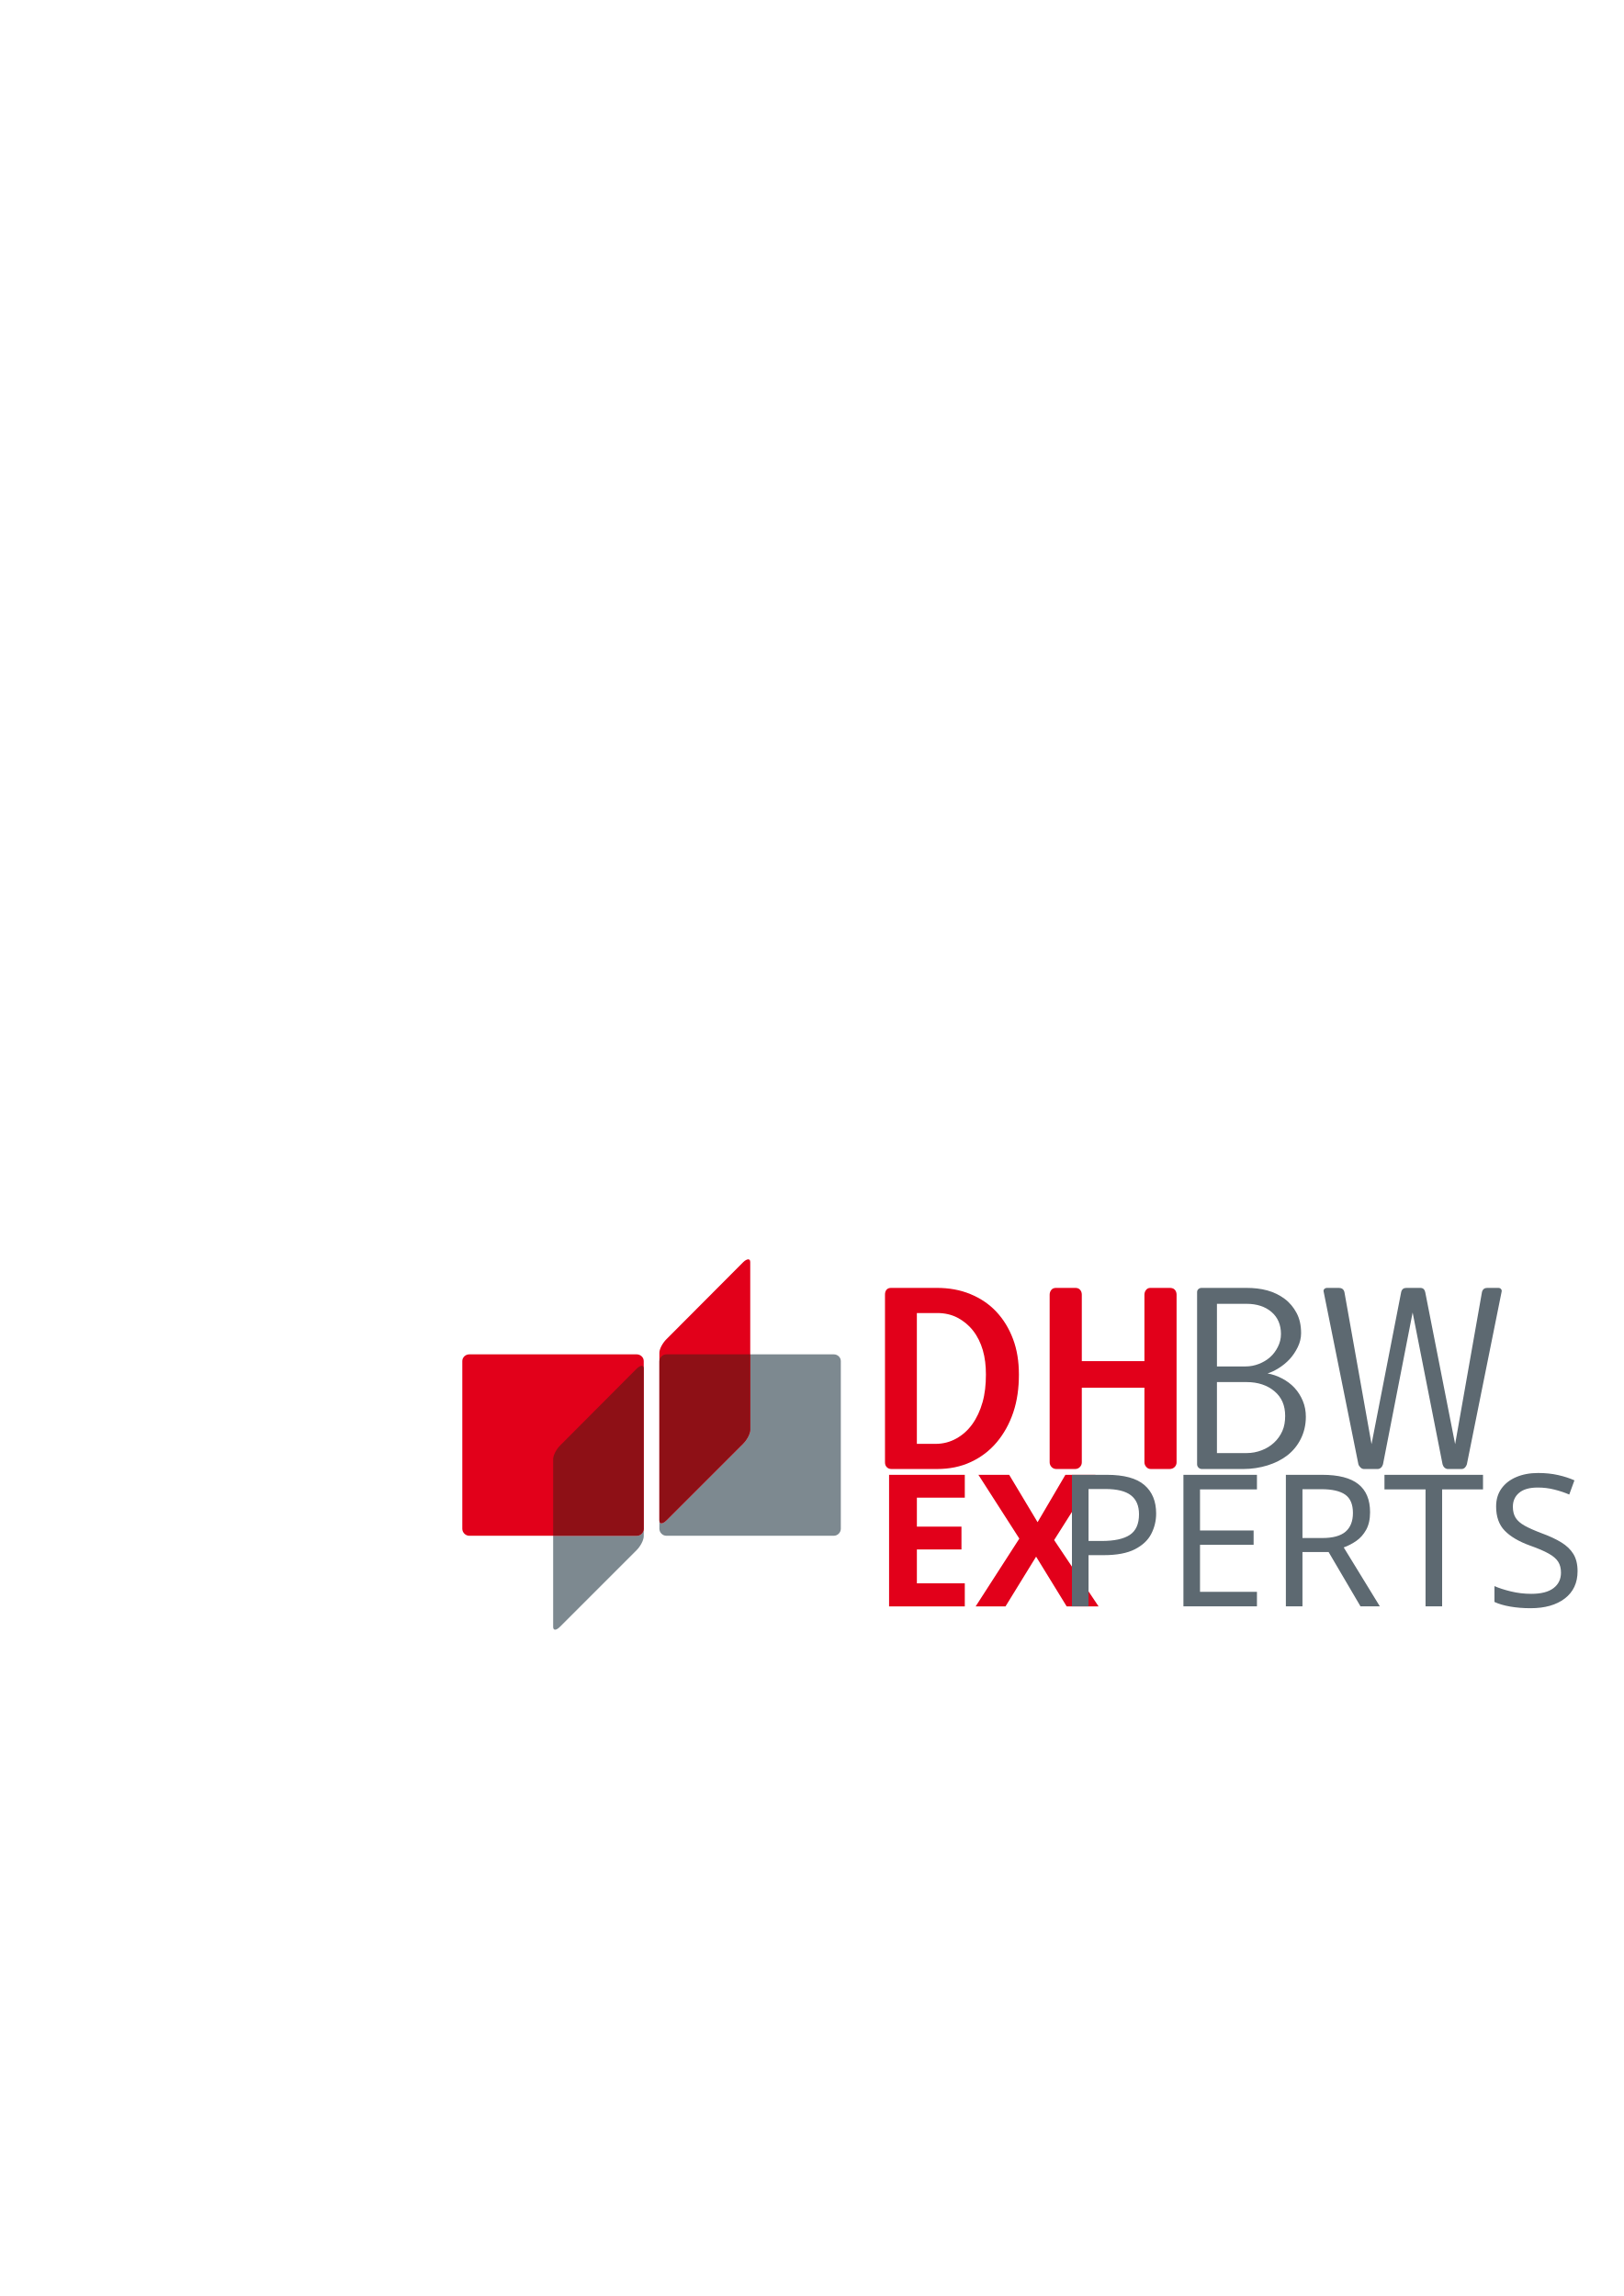
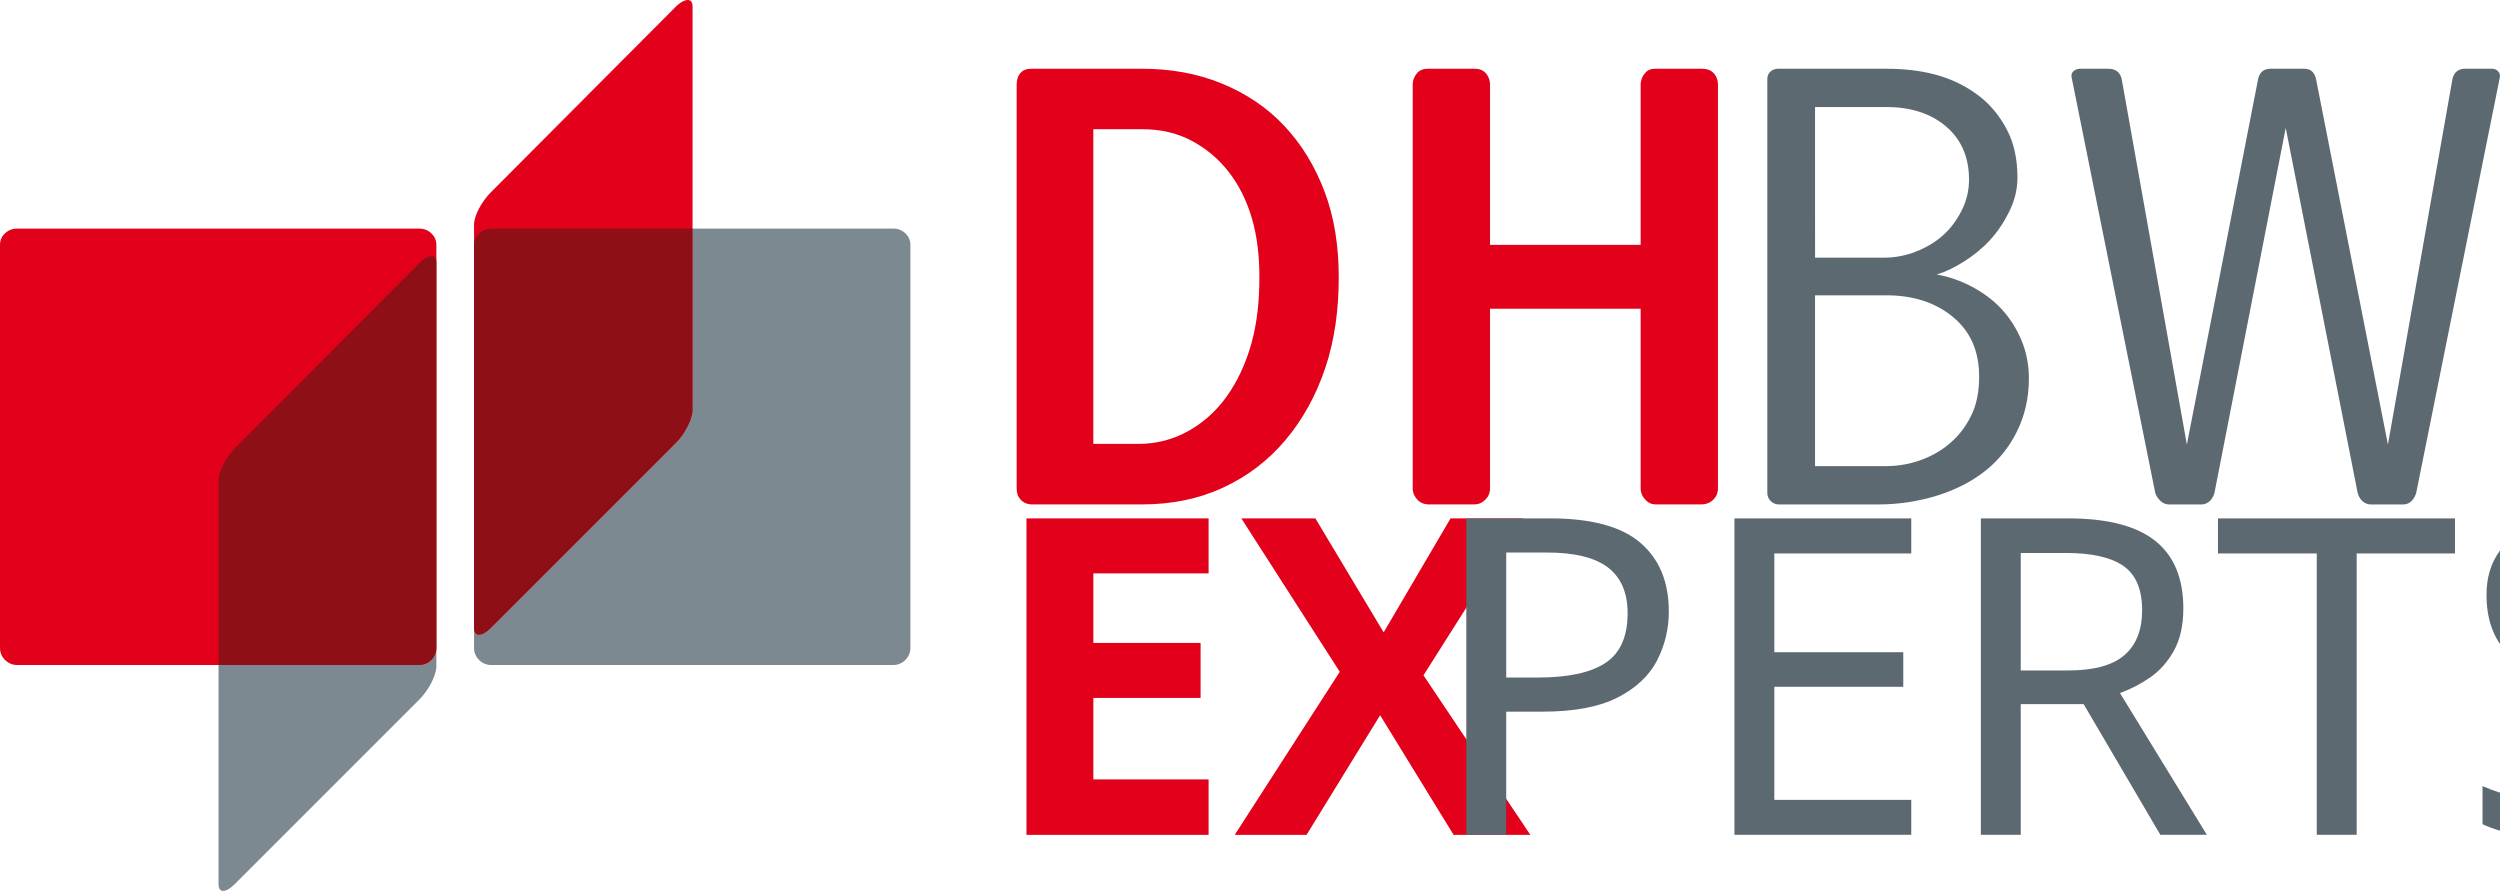
- <svg xmlns="http://www.w3.org/2000/svg" width="210mm" height="297mm" viewBox="0 0 210 297" version="1.1" id="svg5">
+ <svg xmlns="http://www.w3.org/2000/svg" width="134.434mm" height="47.908mm" viewBox="0 0 134.434 47.908" version="1.1" id="svg5">
  <defs id="defs2" />
-   <g id="layer1">
+   <g id="layer1" transform="translate(-59.79017,-162.9001)">
    <g transform="matrix(0.2645833,0,0,0.2645833,19.3743,49.7896)" id="layer1-9">
      <path d="m 293.508,473.967 v 36.897 c 0,1.837 -1.58,4.865 -3.416,6.696 l -37.58,37.58 c -0.918,0.918 -1.859,1.367 -2.46,1.367 -0.601,0 -0.957,-0.448 -0.957,-1.367 v 4.1 c 0,1.837 1.58,3.416 3.416,3.416 h 81.857 c 1.837,0 3.416,-1.58 3.416,-3.416 v -81.993 c 0,-1.837 -1.58,-3.28 -3.416,-3.28 z m -52.066,85.273 c 0,1.837 -1.585,3.416 -3.416,3.416 h -40.86 v 44.55 c 0,0.918 0.361,1.367 0.957,1.367 0.596,0 1.405,-0.448 2.323,-1.367 l 37.58,-37.58 c 1.831,-1.837 3.416,-4.859 3.416,-6.696 z" id="path84" style="fill:#7d8990;fill-opacity:1;fill-rule:nonzero;stroke:none" />
      <path d="m 292.552,427.504 c -0.604,0 -1.541,0.448 -2.46,1.367 l -37.58,37.717 c -1.831,1.831 -3.416,4.723 -3.416,6.559 v 4.1 77.894 c 0,1.837 1.585,1.837 3.416,0 l 37.58,-37.58 c 1.837,-1.837 3.416,-4.859 3.416,-6.696 v -36.897 -45.096 c 0,-0.918 -0.352,-1.367 -0.957,-1.367 z m -136.382,46.463 c -1.837,0 -3.416,1.443 -3.416,3.28 v 81.993 c 0,1.837 1.58,3.416 3.416,3.416 h 81.857 c 1.837,0 3.416,-1.58 3.416,-3.416 v -81.993 c 0,-1.837 -1.58,-3.28 -3.416,-3.28 z" id="path88" style="fill:#e2001a;fill-opacity:1;fill-rule:nonzero;stroke:none" />
      <path d="m 252.512,473.967 c -1.837,0 -3.416,1.58 -3.416,3.416 v 77.757 c 0,0.918 0.356,1.367 0.957,1.367 0.601,0 1.541,-0.448 2.46,-1.367 l 37.58,-37.58 c 1.837,-1.837 3.416,-4.865 3.416,-6.696 v -36.897 z m -12.026,5.603 c -0.607,0 -1.541,0.454 -2.46,1.367 l -37.58,37.717 c -1.831,1.869 -3.28,4.728 -3.28,6.559 v 37.444 h 40.86 c 1.837,0 3.416,-1.58 3.416,-3.416 v -78.304 c 0,-0.913 -0.356,-1.367 -0.957,-1.367 z" id="path100" style="fill:#8e1016;fill-opacity:1;fill-rule:nonzero;stroke:none" />
      <path d="m 362.521,441.469 c -0.973,0 -1.744,0.191 -2.323,0.82 -0.574,0.612 -0.82,1.481 -0.82,2.46 v 81.993 c 0,0.973 0.246,1.7 0.82,2.323 0.568,0.612 1.35,0.957 2.323,0.957 h 22.275 c 6.111,0 11.572,-1.11 16.535,-3.416 4.974,-2.296 9.26,-5.586 12.709,-9.703 3.455,-4.122 6.155,-8.954 8.063,-14.622 1.902,-5.663 2.733,-11.807 2.733,-18.449 0,-6.368 -0.913,-12.184 -2.87,-17.355 -1.946,-5.182 -4.695,-9.67 -8.199,-13.392 -3.493,-3.723 -7.74,-6.576 -12.709,-8.609 -4.958,-2.039 -10.375,-3.006 -16.399,-3.006 z m 80.627,0 c -0.968,0 -1.744,0.191 -2.323,0.82 -0.568,0.612 -0.957,1.481 -0.957,2.46 v 81.993 c 0,0.973 0.388,1.7 0.957,2.323 0.579,0.612 1.356,0.957 2.323,0.957 h 9.156 c 0.968,0 1.716,-0.339 2.323,-0.957 0.618,-0.618 0.957,-1.35 0.957,-2.323 v -36.487 h 30.611 v 36.487 c 0,0.973 0.388,1.705 0.957,2.323 0.568,0.618 1.214,0.957 2.186,0.957 h 9.156 c 0.978,0 1.842,-0.345 2.46,-0.957 0.618,-0.623 0.957,-1.35 0.957,-2.323 V 444.749 c 0,-0.978 -0.339,-1.848 -0.957,-2.46 -0.618,-0.629 -1.481,-0.82 -2.46,-0.82 h -9.156 c -0.973,0 -1.618,0.191 -2.186,0.82 -0.568,0.612 -0.957,1.481 -0.957,2.46 v 32.524 H 455.584 V 444.749 c 0,-0.978 -0.339,-1.848 -0.957,-2.46 -0.607,-0.629 -1.356,-0.82 -2.323,-0.82 z m -68.191,12.299 h 9.976 c 3.728,0 7.046,0.776 9.976,2.323 2.924,1.558 5.439,3.63 7.516,6.286 2.083,2.657 3.712,5.887 4.783,9.566 1.06,3.679 1.503,7.636 1.503,11.889 0,4.963 -0.481,9.396 -1.64,13.529 -1.153,4.111 -2.886,7.778 -5.056,10.796 -2.176,3.012 -4.772,5.286 -7.789,6.969 -3.023,1.684 -6.395,2.596 -10.113,2.596 h -9.156 z" id="path242" style="fill:#e2001a;fill-opacity:1;fill-rule:nonzero;stroke:none" />
      <text xml:space="preserve" style="font-style:normal;font-weight:normal;font-size:90.069px;line-height:1.25;font-family:sans-serif;letter-spacing:0px;fill:#e2001a;fill-opacity:1;stroke:none;stroke-width:2.252" x="353.26" y="597.177" id="text2250">
        <tspan id="tspan2248" x="353.26" y="597.177" style="font-style:normal;font-variant:normal;font-weight:bold;font-stretch:normal;font-size:90.069px;font-family:Calibri;-inkscape-font-specification:'Calibri, Bold';font-variant-ligatures:normal;font-variant-caps:normal;font-variant-numeric:normal;font-variant-east-asian:normal;stroke-width:2.252">EX</tspan>
      </text>
      <text xml:space="preserve" style="font-style:normal;font-weight:normal;font-size:90.069px;line-height:1.25;font-family:sans-serif;fill:#5d6971;fill-opacity:1;stroke:none;stroke-width:2.252" x="442.033" y="597.172" id="text3244">
        <tspan id="tspan3242" x="442.033" y="597.172" style="font-style:normal;font-variant:normal;font-weight:300;font-stretch:normal;font-size:90.069px;font-family:Calibri;-inkscape-font-specification:'Calibri, Light';font-variant-ligatures:normal;font-variant-caps:normal;font-variant-numeric:normal;font-variant-east-asian:normal;stroke-width:2.252">PERTS</tspan>
      </text>
    </g>
    <path d="m 155.44,166.595 c -0.166,0 -0.318,0.039 -0.434,0.145 -0.119,0.107 -0.181,0.233 -0.181,0.398 v 22.273 c 0,0.163 0.062,0.315 0.181,0.434 0.116,0.113 0.268,0.181 0.434,0.181 h 5.351 c 1.098,0 2.162,-0.166 3.146,-0.47 0.983,-0.308 1.83,-0.732 2.567,-1.302 0.739,-0.577 1.315,-1.289 1.736,-2.133 0.421,-0.843 0.651,-1.804 0.651,-2.856 0,-0.727 -0.126,-1.417 -0.398,-2.061 -0.269,-0.645 -0.629,-1.209 -1.085,-1.699 -0.458,-0.493 -0.994,-0.876 -1.591,-1.193 -0.596,-0.317 -1.228,-0.534 -1.88,-0.651 0.469,-0.14 0.94,-0.37 1.446,-0.687 0.505,-0.315 0.988,-0.7 1.41,-1.157 0.422,-0.457 0.768,-0.982 1.049,-1.555 0.282,-0.574 0.434,-1.177 0.434,-1.808 0,-1.008 -0.189,-1.869 -0.579,-2.603 -0.389,-0.739 -0.907,-1.364 -1.555,-1.844 -0.645,-0.479 -1.387,-0.85 -2.242,-1.085 -0.856,-0.233 -1.759,-0.325 -2.676,-0.325 z m 16.234,0 c -0.163,0 -0.291,0.041 -0.398,0.145 -0.103,0.106 -0.12,0.234 -0.072,0.398 l 4.483,22.273 c 0.048,0.161 0.161,0.315 0.289,0.434 0.129,0.114 0.272,0.181 0.434,0.181 h 1.772 c 0.165,0 0.305,-0.067 0.434,-0.181 0.126,-0.119 0.205,-0.273 0.253,-0.434 l 3.833,-19.633 3.869,19.633 c 0.046,0.161 0.124,0.315 0.253,0.434 0.129,0.114 0.272,0.181 0.434,0.181 h 1.772 c 0.166,0 0.315,-0.067 0.434,-0.181 0.119,-0.119 0.205,-0.273 0.253,-0.434 l 4.483,-22.273 c 0.049,-0.163 0.02,-0.292 -0.072,-0.398 -0.097,-0.104 -0.2,-0.145 -0.362,-0.145 h -1.41 c -0.351,0 -0.594,0.168 -0.687,0.542 l -3.471,19.669 -3.869,-19.669 c -0.094,-0.375 -0.295,-0.542 -0.651,-0.542 h -1.772 c -0.373,0 -0.596,0.168 -0.687,0.542 l -3.833,19.669 -3.507,-19.669 c -0.095,-0.375 -0.35,-0.542 -0.723,-0.542 z m -14.282,2.061 h 3.833 c 1.316,0 2.394,0.347 3.218,1.049 0.82,0.701 1.229,1.662 1.229,2.856 0,0.609 -0.142,1.15 -0.398,1.663 -0.26,0.515 -0.589,0.966 -1.012,1.338 -0.421,0.376 -0.908,0.657 -1.446,0.868 -0.541,0.213 -1.115,0.325 -1.699,0.325 h -3.724 z m 0,10.124 h 3.833 c 1.48,0 2.686,0.408 3.616,1.193 0.924,0.784 1.374,1.822 1.374,3.182 0,0.704 -0.101,1.365 -0.362,1.952 -0.259,0.584 -0.626,1.098 -1.085,1.519 -0.457,0.422 -0.981,0.742 -1.591,0.976 -0.61,0.237 -1.273,0.362 -1.952,0.362 h -3.833 z" id="path238" style="fill:#5d6971;fill-opacity:1;fill-rule:nonzero;stroke:none;stroke-width:0.265" />
  </g>
</svg>
